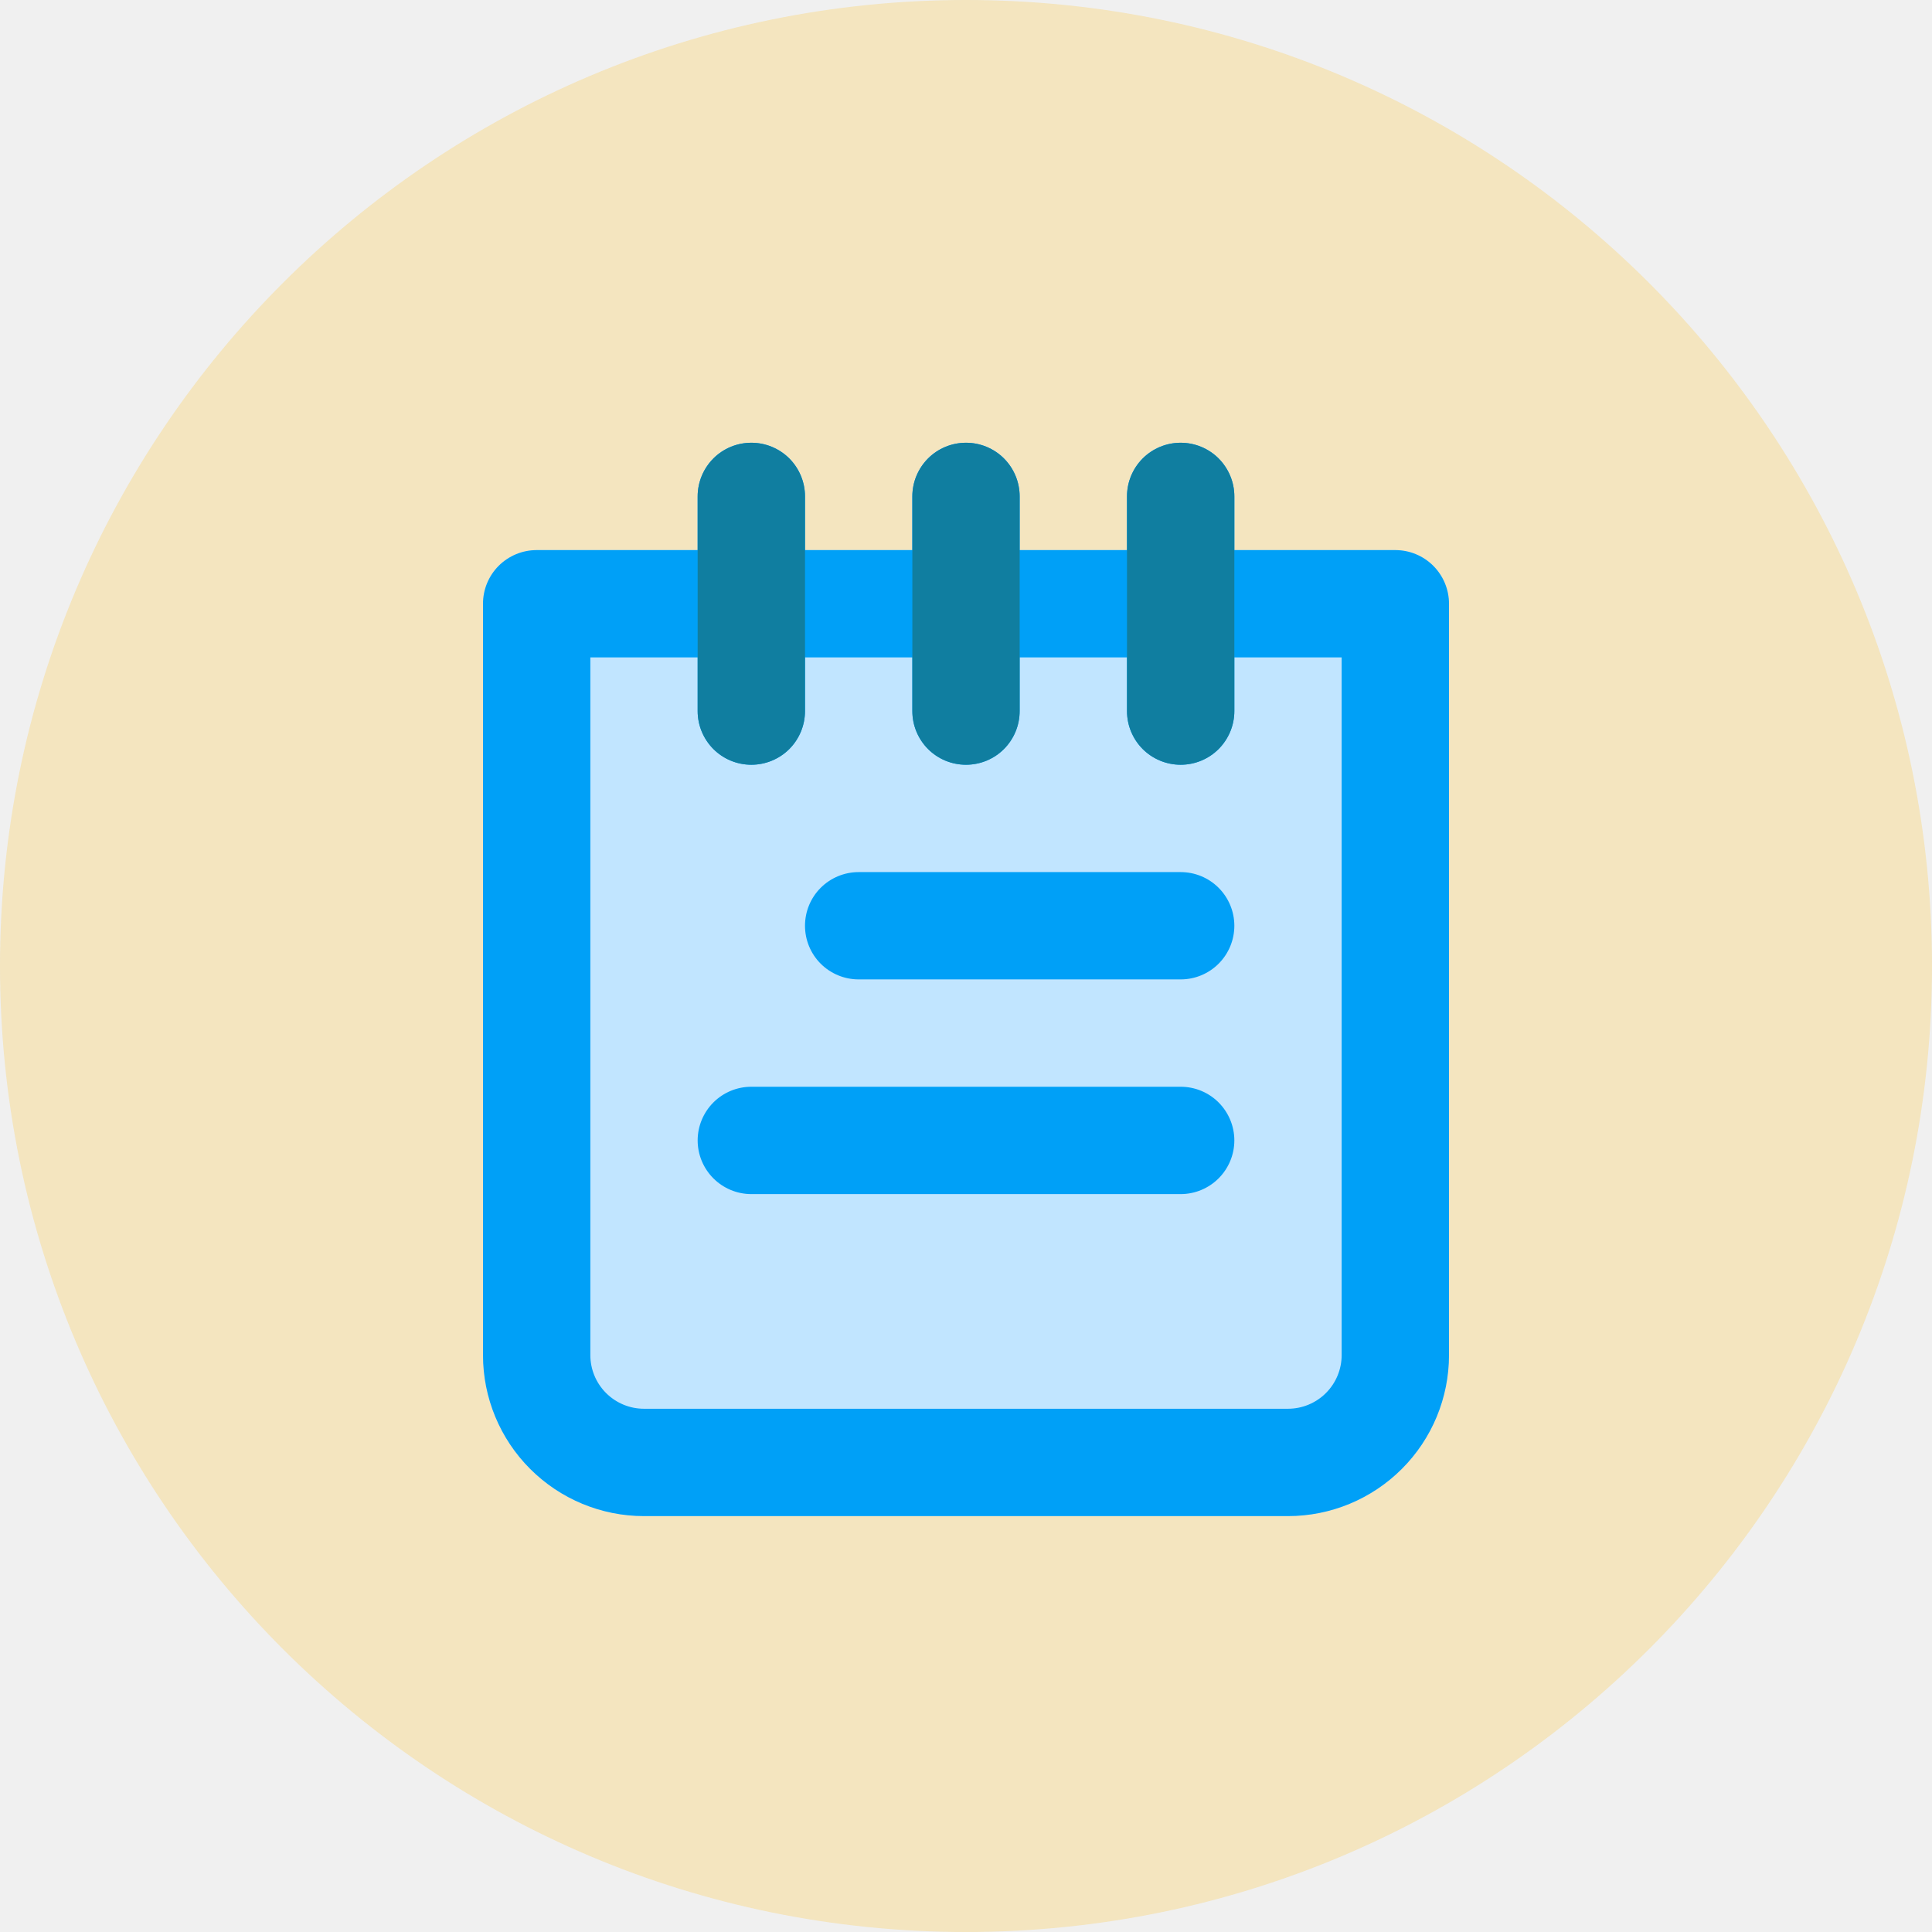
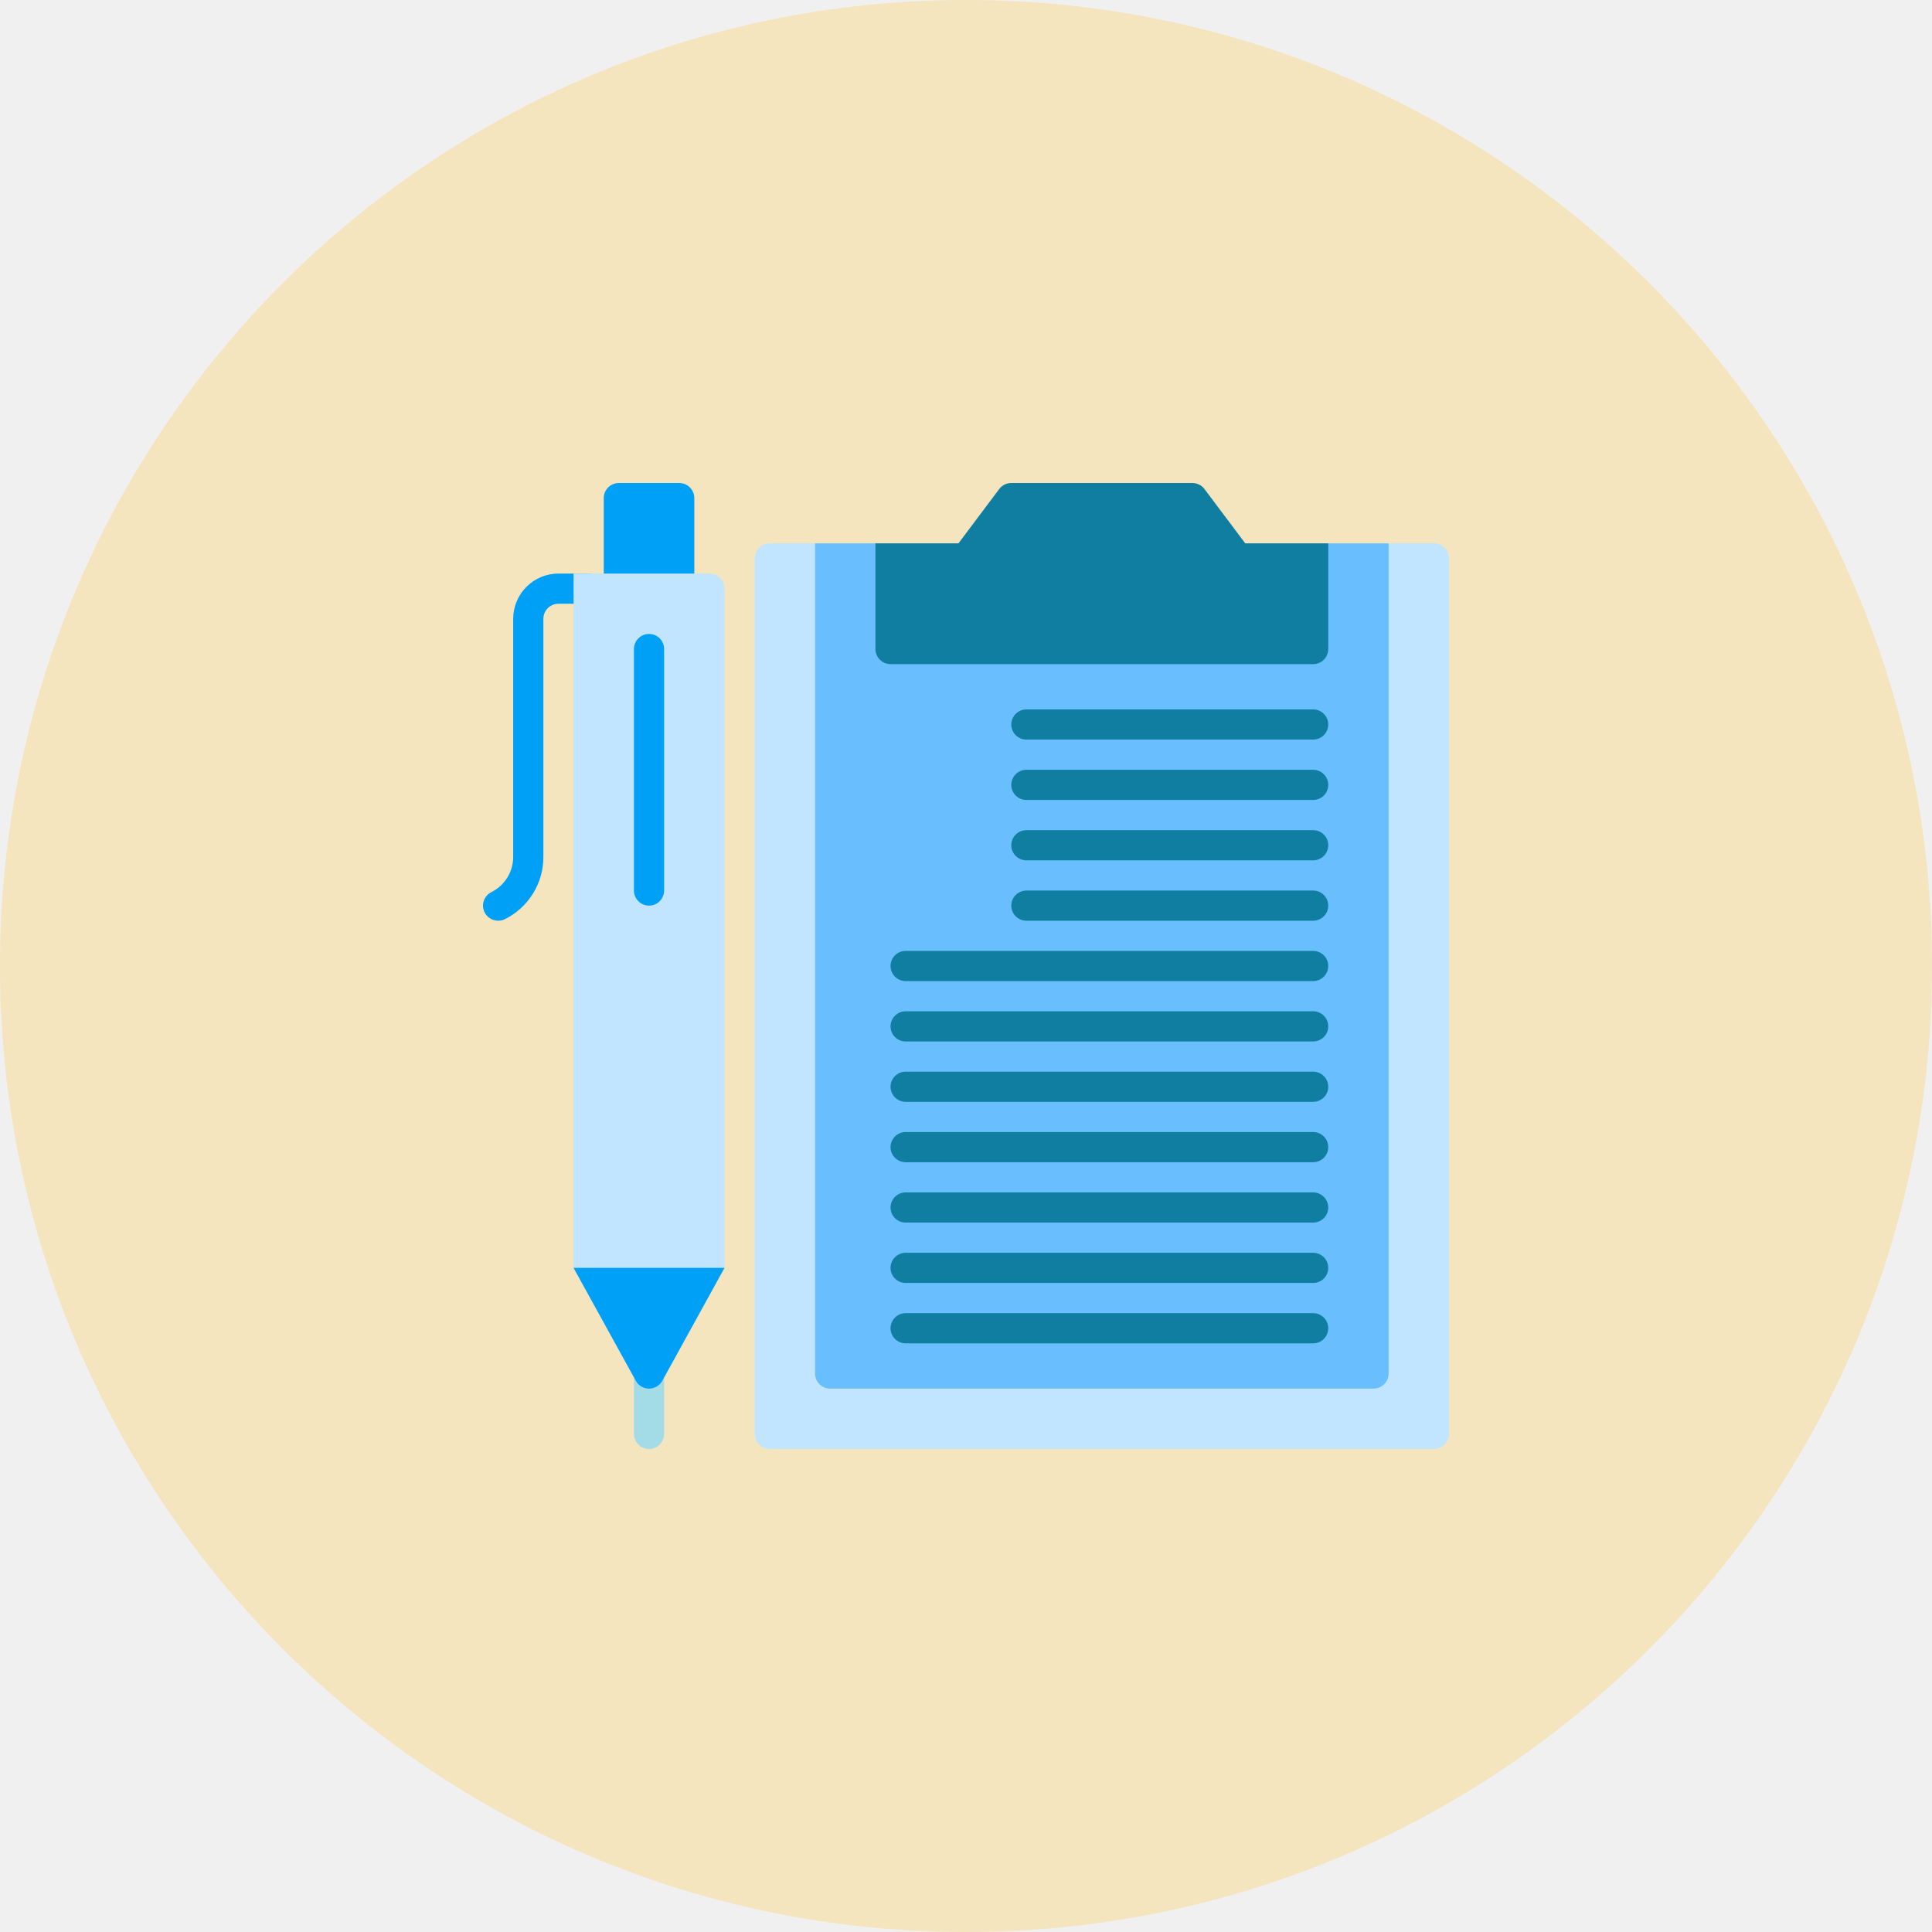
<svg xmlns="http://www.w3.org/2000/svg" width="48" height="48" viewBox="0 0 48 48" fill="none">
  <path d="M24 48C37.255 48 48 37.255 48 24C48 10.745 37.255 0 24 0C10.745 0 0 10.745 0 24C0 37.255 10.745 48 24 48Z" fill="#FFC225" fill-opacity="0.24" />
-   <path d="M30.667 13.667H34.667C35.02 13.667 35.359 13.807 35.609 14.057C35.859 14.307 36 14.646 36 15V33.667C36 34.727 35.579 35.745 34.828 36.495C34.078 37.245 33.061 37.667 32 37.667H16C14.939 37.667 13.922 37.245 13.172 36.495C12.421 35.745 12 34.727 12 33.667V15C12 14.646 12.14 14.307 12.39 14.057C12.641 13.807 12.98 13.667 13.333 13.667H17.333V12.333C17.333 11.98 17.474 11.641 17.724 11.39C17.974 11.14 18.313 11 18.667 11C19.02 11 19.359 11.14 19.61 11.39C19.86 11.641 20 11.98 20 12.333V13.667H22.667V12.333C22.667 11.98 22.807 11.641 23.057 11.39C23.307 11.14 23.646 11 24 11C24.354 11 24.693 11.14 24.943 11.39C25.193 11.641 25.333 11.98 25.333 12.333V13.667H28V12.333C28 11.98 28.14 11.641 28.39 11.39C28.641 11.14 28.98 11 29.333 11C29.687 11 30.026 11.14 30.276 11.39C30.526 11.641 30.667 11.98 30.667 12.333V13.667Z" fill="#C1E5FF" />
-   <path d="M29.333 27H18.667C18.313 27 17.974 27.14 17.724 27.39C17.474 27.641 17.333 27.98 17.333 28.333C17.333 28.687 17.474 29.026 17.724 29.276C17.974 29.526 18.313 29.667 18.667 29.667H29.333C29.687 29.667 30.026 29.526 30.276 29.276C30.526 29.026 30.667 28.687 30.667 28.333C30.667 27.98 30.526 27.641 30.276 27.39C30.026 27.14 29.687 27 29.333 27ZM29.333 21.667H21.333C20.98 21.667 20.641 21.807 20.39 22.057C20.14 22.307 20 22.646 20 23C20 23.354 20.14 23.693 20.39 23.943C20.641 24.193 20.98 24.333 21.333 24.333H29.333C29.687 24.333 30.026 24.193 30.276 23.943C30.526 23.693 30.667 23.354 30.667 23C30.667 22.646 30.526 22.307 30.276 22.057C30.026 21.807 29.687 21.667 29.333 21.667ZM34.667 13.667H30.667V12.333C30.667 11.98 30.526 11.641 30.276 11.39C30.026 11.14 29.687 11 29.333 11C28.98 11 28.641 11.14 28.39 11.39C28.14 11.641 28 11.98 28 12.333V13.667H25.333V12.333C25.333 11.98 25.193 11.641 24.943 11.39C24.693 11.14 24.354 11 24 11C23.646 11 23.307 11.14 23.057 11.39C22.807 11.641 22.667 11.98 22.667 12.333V13.667H20V12.333C20 11.98 19.86 11.641 19.61 11.39C19.359 11.14 19.02 11 18.667 11C18.313 11 17.974 11.14 17.724 11.39C17.474 11.641 17.333 11.98 17.333 12.333V13.667H13.333C12.98 13.667 12.641 13.807 12.39 14.057C12.14 14.307 12 14.646 12 15V33.667C12 34.727 12.421 35.745 13.172 36.495C13.922 37.245 14.939 37.667 16 37.667H32C33.061 37.667 34.078 37.245 34.828 36.495C35.579 35.745 36 34.727 36 33.667V15C36 14.646 35.859 14.307 35.609 14.057C35.359 13.807 35.02 13.667 34.667 13.667V13.667ZM33.333 33.667C33.333 34.02 33.193 34.359 32.943 34.609C32.693 34.859 32.354 35 32 35H16C15.646 35 15.307 34.859 15.057 34.609C14.807 34.359 14.667 34.02 14.667 33.667V16.333H17.333V17.667C17.333 18.02 17.474 18.359 17.724 18.61C17.974 18.86 18.313 19 18.667 19C19.02 19 19.359 18.86 19.61 18.61C19.86 18.359 20 18.02 20 17.667V16.333H22.667V17.667C22.667 18.02 22.807 18.359 23.057 18.61C23.307 18.86 23.646 19 24 19C24.354 19 24.693 18.86 24.943 18.61C25.193 18.359 25.333 18.02 25.333 17.667V16.333H28V17.667C28 18.02 28.14 18.359 28.39 18.61C28.641 18.86 28.98 19 29.333 19C29.687 19 30.026 18.86 30.276 18.61C30.526 18.359 30.667 18.02 30.667 17.667V16.333H33.333V33.667Z" fill="#00A0F7" />
-   <path d="M30.667 12.333V13.667V16.333V17.667C30.667 18.02 30.526 18.359 30.276 18.61C30.026 18.86 29.687 19 29.333 19C28.98 19 28.641 18.86 28.39 18.61C28.14 18.359 28 18.02 28 17.667V16.333V13.667V12.333C28 11.98 28.14 11.641 28.39 11.39C28.641 11.14 28.98 11 29.333 11C29.687 11 30.026 11.14 30.276 11.39C30.526 11.641 30.667 11.98 30.667 12.333Z" fill="#107EA0" />
-   <path d="M25.333 12.333V13.667V16.333V17.667C25.333 18.02 25.193 18.359 24.943 18.61C24.693 18.86 24.354 19 24 19C23.646 19 23.307 18.86 23.057 18.61C22.807 18.359 22.667 18.02 22.667 17.667V16.333V13.667V12.333C22.667 11.98 22.807 11.641 23.057 11.39C23.307 11.14 23.646 11 24 11C24.354 11 24.693 11.14 24.943 11.39C25.193 11.641 25.333 11.98 25.333 12.333Z" fill="#107EA0" />
-   <path d="M20 12.333V13.667V16.333V17.667C20 18.02 19.86 18.359 19.61 18.61C19.359 18.86 19.02 19 18.667 19C18.313 19 17.974 18.86 17.724 18.61C17.474 18.359 17.333 18.02 17.333 17.667V16.333V13.667V12.333C17.333 11.98 17.474 11.641 17.724 11.39C17.974 11.14 18.313 11 18.667 11C19.02 11 19.359 11.14 19.61 11.39C19.86 11.641 20 11.98 20 12.333Z" fill="#107EA0" />
+   <path d="M19.869 23.613H19.841V23.649L19.869 23.613Z" fill="black" />
+   <g clip-path="url(#clip0_516_14408)">
+     <path d="M12.375 22.875C12.291 22.875 12.209 22.847 12.142 22.794C12.076 22.742 12.029 22.669 12.01 22.586C11.99 22.504 11.999 22.418 12.035 22.341C12.071 22.264 12.132 22.202 12.207 22.164C12.371 22.084 12.508 21.958 12.604 21.803C12.7 21.648 12.751 21.469 12.75 21.287V15.375C12.75 15.077 12.869 14.79 13.08 14.579C13.291 14.368 13.577 14.25 13.875 14.25H14.625C14.725 14.25 14.82 14.29 14.89 14.36C14.961 14.43 15 14.525 15 14.625C15 14.725 14.961 14.82 14.89 14.89C14.82 14.96 14.725 15 14.625 15H13.875C13.776 15 13.68 15.04 13.61 15.11C13.54 15.18 13.5 15.275 13.5 15.375V21.287C13.502 21.609 13.413 21.925 13.243 22.199C13.074 22.473 12.832 22.694 12.543 22.837C12.491 22.863 12.433 22.876 12.375 22.875Z" fill="#00A0F7" />
+     <path d="M16.875 12H15.375C15.168 12 15 12.168 15 12.375V14.625C15 14.832 15.168 15 15.375 15H16.875C17.082 15 17.25 14.832 17.25 14.625V12.375C17.25 12.168 17.082 12 16.875 12Z" fill="#00A0F7" />
+     <path d="M16.125 36C16.026 36 15.93 35.961 15.86 35.89C15.79 35.82 15.75 35.724 15.75 35.625V34.125C15.75 34.026 15.79 33.93 15.86 33.86C15.93 33.789 16.026 33.75 16.125 33.75C16.224 33.75 16.32 33.789 16.39 33.86C16.46 33.93 16.5 34.026 16.5 34.125V35.625C16.5 35.724 16.46 35.82 16.39 35.89C16.32 35.961 16.224 36 16.125 36Z" fill="#A3DCE7" />
+     <path d="M17.625 14.25H14.25V31.5L15.8 34.312C15.832 34.37 15.88 34.417 15.937 34.451C15.994 34.484 16.059 34.501 16.125 34.501C16.191 34.501 16.256 34.484 16.313 34.451C16.37 34.417 16.418 34.37 16.451 34.312L18 31.5V14.625C18 14.525 17.96 14.43 17.89 14.36C17.82 14.29 17.724 14.25 17.625 14.25Z" fill="#C1E5FF" />
+     <path d="M35.625 13.5H19.125C18.918 13.5 18.75 13.668 18.75 13.875V35.625C18.75 35.832 18.918 36 19.125 36H35.625C35.832 36 36 35.832 36 35.625V13.875C36 13.668 35.832 13.5 35.625 13.5Z" fill="#C1E5FF" />
+     <path d="M34.5 13.5H20.25V34.125C20.25 34.224 20.29 34.32 20.36 34.39C20.43 34.461 20.526 34.5 20.625 34.5H34.125C34.224 34.5 34.32 34.461 34.39 34.39C34.461 34.32 34.5 34.224 34.5 34.125V13.5Z" fill="#69BFFE" />
+     <path d="M16.125 34.5C16.191 34.5 16.256 34.483 16.313 34.45C16.37 34.417 16.418 34.37 16.451 34.312L18 31.5H14.25L15.8 34.312C15.832 34.37 15.88 34.417 15.937 34.45C15.994 34.483 16.059 34.5 16.125 34.5ZM16.125 22.5C16.026 22.5 15.93 22.46 15.86 22.39C15.79 22.32 15.75 22.224 15.75 22.125V16.125C15.75 16.026 15.79 15.93 15.86 15.86C15.93 15.79 16.026 15.75 16.125 15.75C16.224 15.75 16.32 15.79 16.39 15.86C16.46 15.93 16.5 16.026 16.5 16.125V22.125C16.5 22.224 16.46 22.32 16.39 22.39C16.32 22.46 16.224 22.5 16.125 22.5Z" fill="#00A0F7" />
+     <path d="M30.938 13.5L29.925 12.15C29.89 12.103 29.845 12.066 29.793 12.04C29.741 12.014 29.683 12 29.625 12H25.125C25.067 12 25.009 12.014 24.957 12.04C24.905 12.066 24.86 12.103 24.825 12.15L23.812 13.5H21.75V16.125C21.75 16.224 21.79 16.32 21.86 16.39C21.93 16.46 22.026 16.5 22.125 16.5H32.625C32.724 16.5 32.82 16.46 32.89 16.39C32.961 16.32 33 16.224 33 16.125V13.5H30.938ZM32.625 17.625H25.5C25.401 17.625 25.305 17.665 25.235 17.735C25.165 17.805 25.125 17.901 25.125 18C25.125 18.099 25.165 18.195 25.235 18.265C25.305 18.335 25.401 18.375 25.5 18.375H32.625C32.724 18.375 32.82 18.335 32.89 18.265C32.961 18.195 33 18.099 33 18C33 17.901 32.961 17.805 32.89 17.735C32.82 17.665 32.724 17.625 32.625 17.625ZM32.625 19.125H25.5C25.401 19.125 25.305 19.165 25.235 19.235C25.165 19.305 25.125 19.401 25.125 19.5C25.125 19.599 25.165 19.695 25.235 19.765C25.305 19.835 25.401 19.875 25.5 19.875H32.625C32.724 19.875 32.82 19.835 32.89 19.765C32.961 19.695 33 19.599 33 19.5C33 19.401 32.961 19.305 32.89 19.235C32.82 19.165 32.724 19.125 32.625 19.125ZM32.625 20.625H25.5C25.401 20.625 25.305 20.665 25.235 20.735C25.165 20.805 25.125 20.901 25.125 21C25.125 21.099 25.165 21.195 25.235 21.265C25.305 21.335 25.401 21.375 25.5 21.375H32.625C32.724 21.375 32.82 21.335 32.89 21.265C32.961 21.195 33 21.099 33 21C33 20.901 32.961 20.805 32.89 20.735C32.82 20.665 32.724 20.625 32.625 20.625ZM32.625 22.125H25.5C25.401 22.125 25.305 22.165 25.235 22.235C25.165 22.305 25.125 22.401 25.125 22.5C25.125 22.599 25.165 22.695 25.235 22.765C25.305 22.835 25.401 22.875 25.5 22.875H32.625C32.724 22.875 32.82 22.835 32.89 22.765C32.961 22.695 33 22.599 33 22.5C33 22.401 32.961 22.305 32.89 22.235C32.82 22.165 32.724 22.125 32.625 22.125ZM32.625 23.625H22.5C22.401 23.625 22.305 23.665 22.235 23.735C22.165 23.805 22.125 23.901 22.125 24C22.125 24.099 22.165 24.195 22.235 24.265C22.305 24.335 22.401 24.375 22.5 24.375H32.625C32.724 24.375 32.82 24.335 32.89 24.265C32.961 24.195 33 24.099 33 24C33 23.901 32.961 23.805 32.89 23.735C32.82 23.665 32.724 23.625 32.625 23.625ZM32.625 25.125H22.5C22.401 25.125 22.305 25.165 22.235 25.235C22.165 25.305 22.125 25.401 22.125 25.5C22.125 25.599 22.165 25.695 22.235 25.765C22.305 25.835 22.401 25.875 22.5 25.875H32.625C32.724 25.875 32.82 25.835 32.89 25.765C32.961 25.695 33 25.599 33 25.5C33 25.401 32.961 25.305 32.89 25.235C32.82 25.165 32.724 25.125 32.625 25.125ZM32.625 26.625H22.5C22.401 26.625 22.305 26.665 22.235 26.735C22.165 26.805 22.125 26.901 22.125 27C22.125 27.099 22.165 27.195 22.235 27.265C22.305 27.335 22.401 27.375 22.5 27.375H32.625C32.724 27.375 32.82 27.335 32.89 27.265C32.961 27.195 33 27.099 33 27C33 26.901 32.961 26.805 32.89 26.735C32.82 26.665 32.724 26.625 32.625 26.625ZM32.625 28.125H22.5C22.401 28.125 22.305 28.165 22.235 28.235C22.165 28.305 22.125 28.401 22.125 28.5C22.125 28.599 22.165 28.695 22.235 28.765C22.305 28.835 22.401 28.875 22.5 28.875H32.625C32.724 28.875 32.82 28.835 32.89 28.765C32.961 28.695 33 28.599 33 28.5C33 28.401 32.961 28.305 32.89 28.235C32.82 28.165 32.724 28.125 32.625 28.125ZM32.625 29.625H22.5C22.401 29.625 22.305 29.665 22.235 29.735C22.165 29.805 22.125 29.901 22.125 30C22.125 30.099 22.165 30.195 22.235 30.265C22.305 30.335 22.401 30.375 22.5 30.375H32.625C32.724 30.375 32.82 30.335 32.89 30.265C32.961 30.195 33 30.099 33 30C33 29.901 32.961 29.805 32.89 29.735C32.82 29.665 32.724 29.625 32.625 29.625ZM32.625 31.125H22.5C22.401 31.125 22.305 31.165 22.235 31.235C22.165 31.305 22.125 31.401 22.125 31.5C22.125 31.599 22.165 31.695 22.235 31.765C22.305 31.835 22.401 31.875 22.5 31.875H32.625C32.724 31.875 32.82 31.835 32.89 31.765C32.961 31.695 33 31.599 33 31.5C33 31.401 32.961 31.305 32.89 31.235C32.82 31.165 32.724 31.125 32.625 31.125ZM32.625 32.625H22.5C22.401 32.625 22.305 32.664 22.235 32.735C22.165 32.805 22.125 32.901 22.125 33C22.125 33.099 22.165 33.195 22.235 33.265C22.305 33.336 22.401 33.375 22.5 33.375H32.625C32.724 33.375 32.82 33.336 32.89 33.265C32.961 33.195 33 33.099 33 33C33 32.901 32.961 32.805 32.89 32.735C32.82 32.664 32.724 32.625 32.625 32.625Z" fill="#107EA0" />
+   </g>
+   <defs>
+     <clipPath id="clip0_516_14408">
+       <rect width="24" height="24" fill="white" transform="translate(12 12)" />
+     </clipPath>
+   </defs>
</svg>
